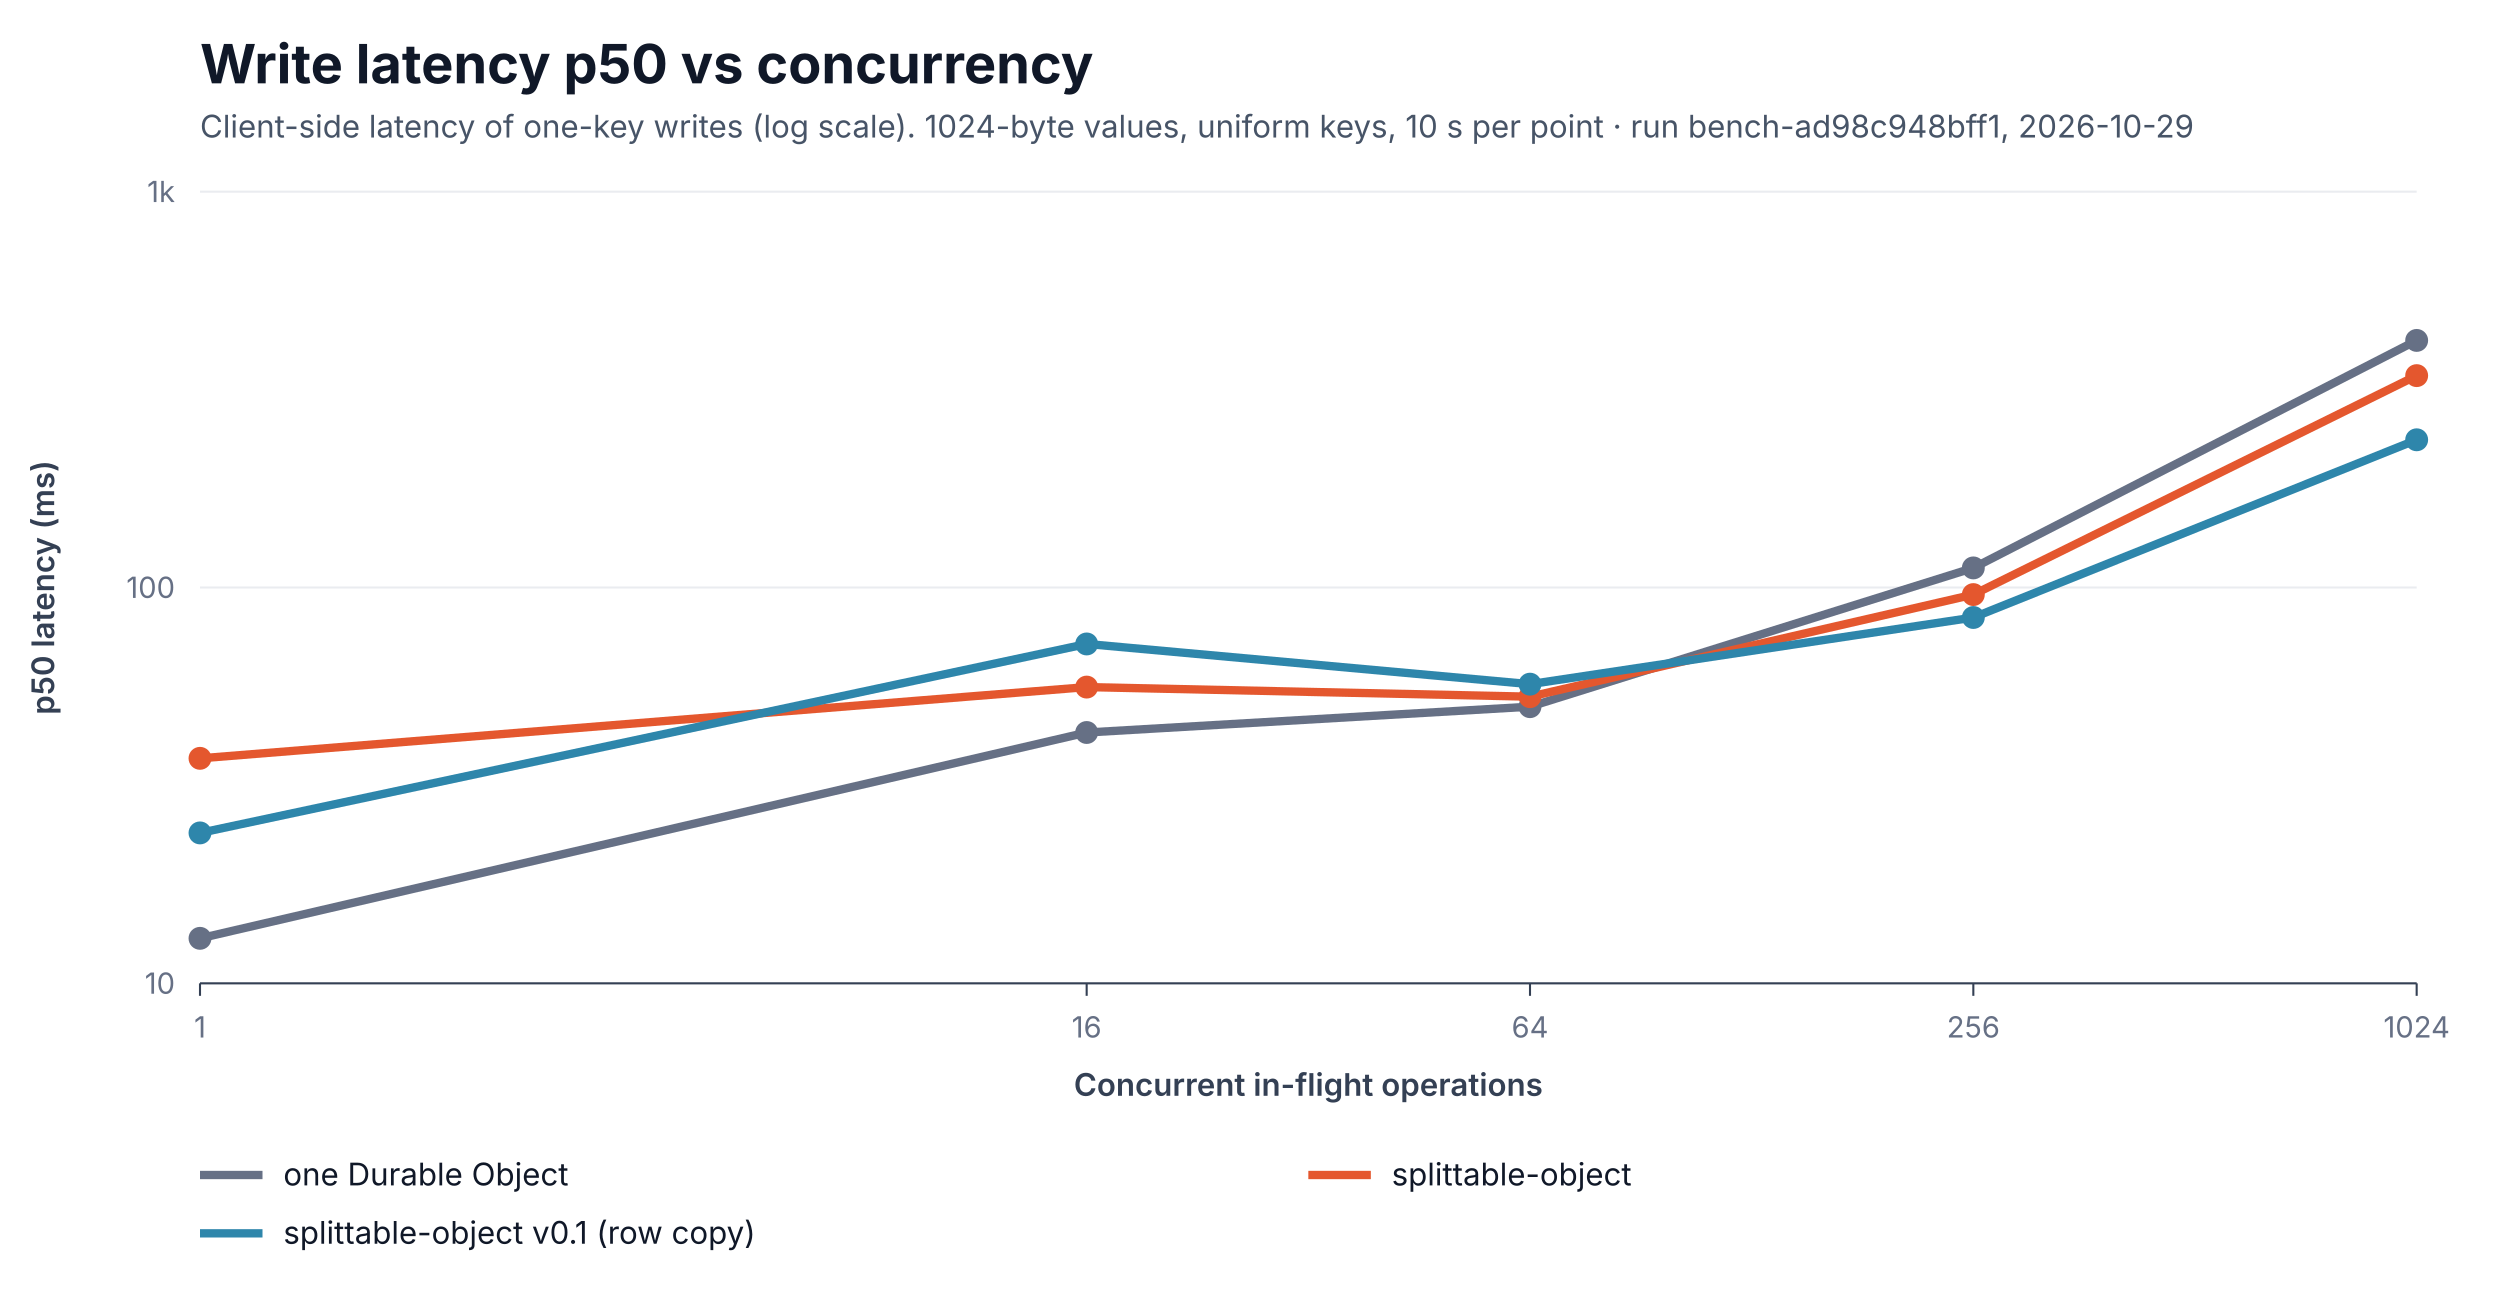
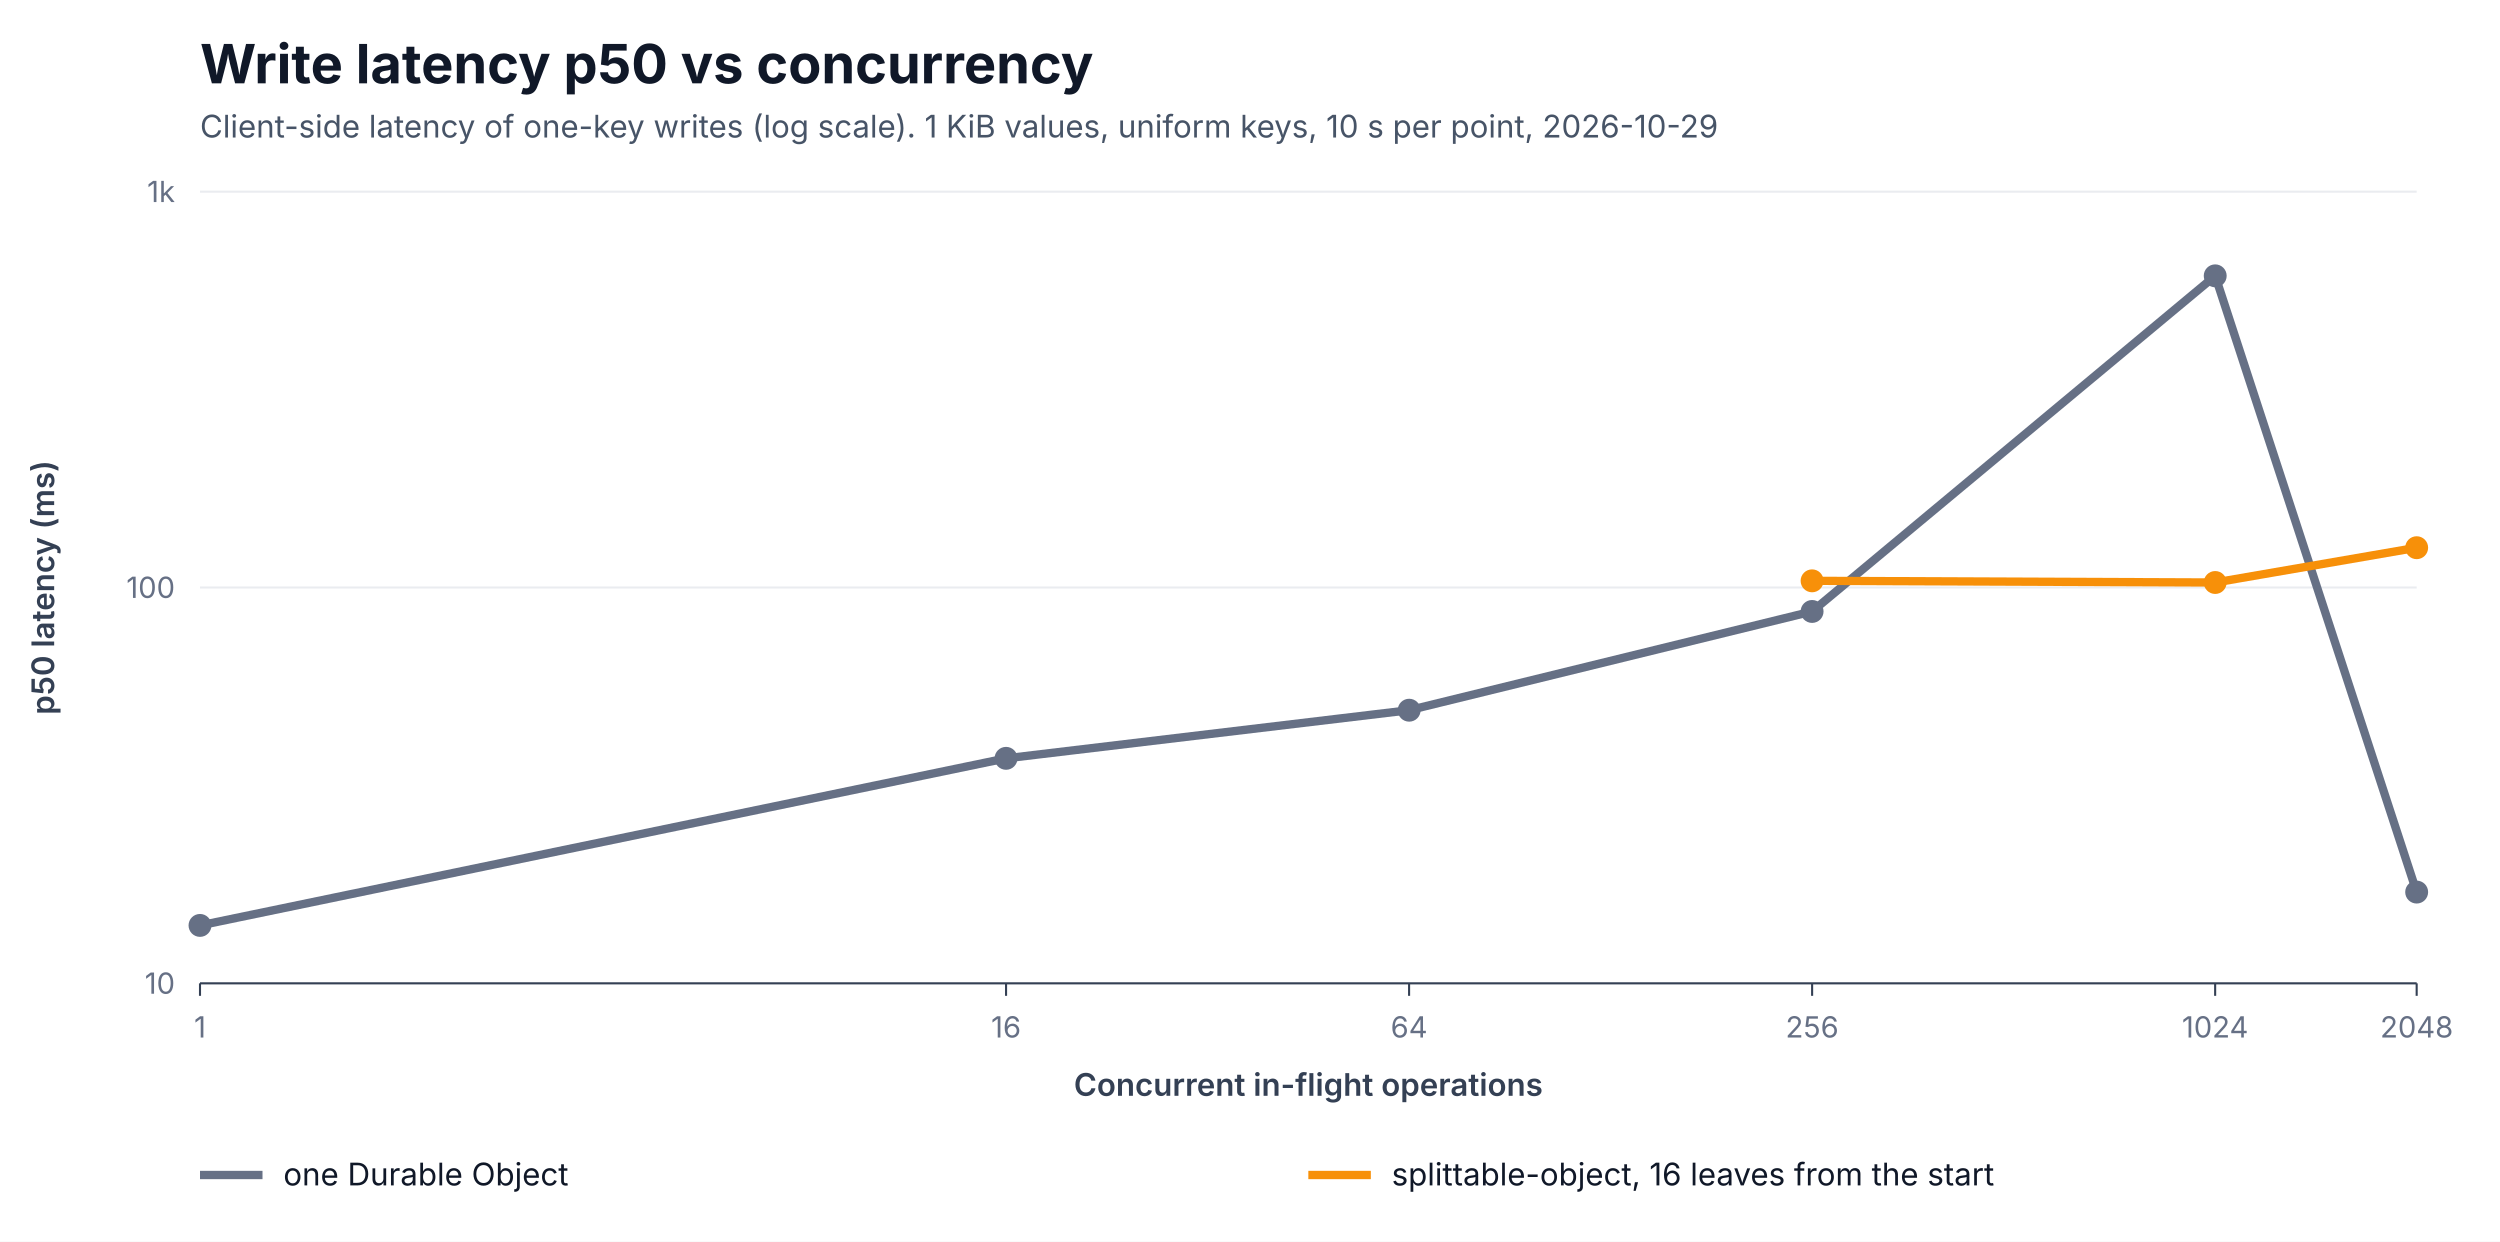
- <svg xmlns="http://www.w3.org/2000/svg" width="1200" height="624" viewBox="0 0 1200 624">
+ <svg xmlns="http://www.w3.org/2000/svg" width="1200" height="596" viewBox="0 0 1200 596">
  <style>text{font-family:Inter,ui-sans-serif,system-ui,-apple-system,sans-serif;fill:#101828}.title{font-size:26px;font-weight:700}.sub{font-size:15px;fill:#475467}.tick{font-size:14px;fill:#667085}.label{font-size:15px;font-weight:600;fill:#344054}.legend{font-size:15px}.grid{stroke:#eaecf0}.axisline{stroke:#344054}</style>
-   <rect width="1200" height="624" fill="#fff" />
+   <rect width="1200" height="596" fill="#fff" />
  <text x="96" y="40" class="title">Write latency p50 vs concurrency</text>
-   <text x="96" y="66" class="sub">Client-side latency of one-key writes (log scale). 1024-byte values, uniform keys, 10 s per point · run bench-ad98c948bff1, 2026-10-29</text>
+   <text x="96" y="66" class="sub">Client-side latency of one-key writes (log scale). 1 KiB values, uniform keys, 10 s per point, 2026-10-29</text>
  <line x1="96" x2="1160" y1="472" y2="472" class="grid" />
  <text x="84" y="477" text-anchor="end" class="tick">10</text>
  <line x1="96" x2="1160" y1="282" y2="282" class="grid" />
  <text x="84" y="287" text-anchor="end" class="tick">100</text>
  <line x1="96" x2="1160" y1="92" y2="92" class="grid" />
  <text x="84" y="97" text-anchor="end" class="tick">1k</text>
  <line x1="96" x2="1160" y1="472" y2="472" class="axisline" />
  <line x1="96" x2="96" y1="472" y2="478" class="axisline" />
  <text x="96" y="498" text-anchor="middle" class="tick">1</text>
-   <line x1="521.6" x2="521.6" y1="472" y2="478" class="axisline" />
-   <text x="521.6" y="498" text-anchor="middle" class="tick">16</text>
-   <line x1="734.4" x2="734.4" y1="472" y2="478" class="axisline" />
-   <text x="734.4" y="498" text-anchor="middle" class="tick">64</text>
-   <line x1="947.2" x2="947.2" y1="472" y2="478" class="axisline" />
-   <text x="947.2" y="498" text-anchor="middle" class="tick">256</text>
+   <line x1="482.909" x2="482.909" y1="472" y2="478" class="axisline" />
+   <text x="482.909" y="498" text-anchor="middle" class="tick">16</text>
+   <line x1="676.364" x2="676.364" y1="472" y2="478" class="axisline" />
+   <text x="676.364" y="498" text-anchor="middle" class="tick">64</text>
+   <line x1="869.818" x2="869.818" y1="472" y2="478" class="axisline" />
+   <text x="869.818" y="498" text-anchor="middle" class="tick">256</text>
+   <line x1="1063.273" x2="1063.273" y1="472" y2="478" class="axisline" />
+   <text x="1063.273" y="498" text-anchor="middle" class="tick">1024</text>
  <line x1="1160" x2="1160" y1="472" y2="478" class="axisline" />
-   <text x="1160" y="498" text-anchor="middle" class="tick">1024</text>
-   <polyline points="96.0,450.4 521.6,351.6 734.4,339.2 947.2,272.6 1160.0,163.4" fill="none" stroke="#667085" stroke-width="4" stroke-linejoin="round" />
-   <circle cx="96.0" cy="450.4" r="5.5" fill="#667085" />
-   <circle cx="521.6" cy="351.6" r="5.5" fill="#667085" />
-   <circle cx="734.4" cy="339.2" r="5.5" fill="#667085" />
-   <circle cx="947.2" cy="272.6" r="5.5" fill="#667085" />
-   <circle cx="1160.0" cy="163.4" r="5.5" fill="#667085" />
-   <polyline points="96.0,364.0 521.6,329.8 734.4,334.4 947.2,285.4 1160.0,180.3" fill="none" stroke="#e4572e" stroke-width="4" stroke-linejoin="round" />
-   <circle cx="96.0" cy="364.0" r="5.5" fill="#e4572e" />
-   <circle cx="521.6" cy="329.8" r="5.5" fill="#e4572e" />
-   <circle cx="734.4" cy="334.4" r="5.5" fill="#e4572e" />
-   <circle cx="947.2" cy="285.4" r="5.5" fill="#e4572e" />
-   <circle cx="1160.0" cy="180.3" r="5.5" fill="#e4572e" />
-   <polyline points="96.0,399.8 521.6,309.1 734.4,328.4 947.2,296.4 1160.0,211.1" fill="none" stroke="#2e86ab" stroke-width="4" stroke-linejoin="round" />
-   <circle cx="96.0" cy="399.8" r="5.5" fill="#2e86ab" />
-   <circle cx="521.6" cy="309.1" r="5.5" fill="#2e86ab" />
-   <circle cx="734.4" cy="328.4" r="5.5" fill="#2e86ab" />
-   <circle cx="947.2" cy="296.4" r="5.5" fill="#2e86ab" />
-   <circle cx="1160.0" cy="211.1" r="5.5" fill="#2e86ab" />
+   <text x="1160" y="498" text-anchor="middle" class="tick">2048</text>
+   <polyline points="96.0,444.2 482.9,364.0 676.4,340.9 869.8,293.5 1063.3,132.4 1160.0,428.2" fill="none" stroke="#667085" stroke-width="4" stroke-linejoin="round" />
+   <circle cx="96.0" cy="444.2" r="5.5" fill="#667085" />
+   <circle cx="482.9" cy="364.0" r="5.5" fill="#667085" />
+   <circle cx="676.4" cy="340.9" r="5.5" fill="#667085" />
+   <circle cx="869.8" cy="293.5" r="5.5" fill="#667085" />
+   <circle cx="1063.3" cy="132.4" r="5.5" fill="#667085" />
+   <circle cx="1160.0" cy="428.2" r="5.5" fill="#667085" />
+   <polyline points="869.8,278.8 1063.3,279.6 1160.0,262.9" fill="none" stroke="#f79009" stroke-width="4" stroke-linejoin="round" />
+   <circle cx="869.8" cy="278.8" r="5.5" fill="#f79009" />
+   <circle cx="1063.3" cy="279.6" r="5.5" fill="#f79009" />
+   <circle cx="1160.0" cy="262.9" r="5.5" fill="#f79009" />
  <text x="628" y="526" text-anchor="middle" class="label">Concurrent in-flight operations</text>
  <text transform="translate(26,282) rotate(-90)" text-anchor="middle" class="label">p50 latency (ms)</text>
  <g transform="translate(96,564)">
    <line x1="0" x2="30" y1="0" y2="0" stroke="#667085" stroke-width="4" />
    <text x="40" y="5" class="legend">one Durable Object</text>
  </g>
  <g transform="translate(628,564)">
-     <line x1="0" x2="30" y1="0" y2="0" stroke="#e4572e" stroke-width="4" />
-     <text x="40" y="5" class="legend">splittable-object</text>
-   </g>
-   <g transform="translate(96,592)">
-     <line x1="0" x2="30" y1="0" y2="0" stroke="#2e86ab" stroke-width="4" />
-     <text x="40" y="5" class="legend">splittable-object v0.1 (row copy)</text>
+     <line x1="0" x2="30" y1="0" y2="0" stroke="#f79009" stroke-width="4" />
+     <text x="40" y="5" class="legend">splittable-object, 16 leaves from the start</text>
  </g>
</svg>
